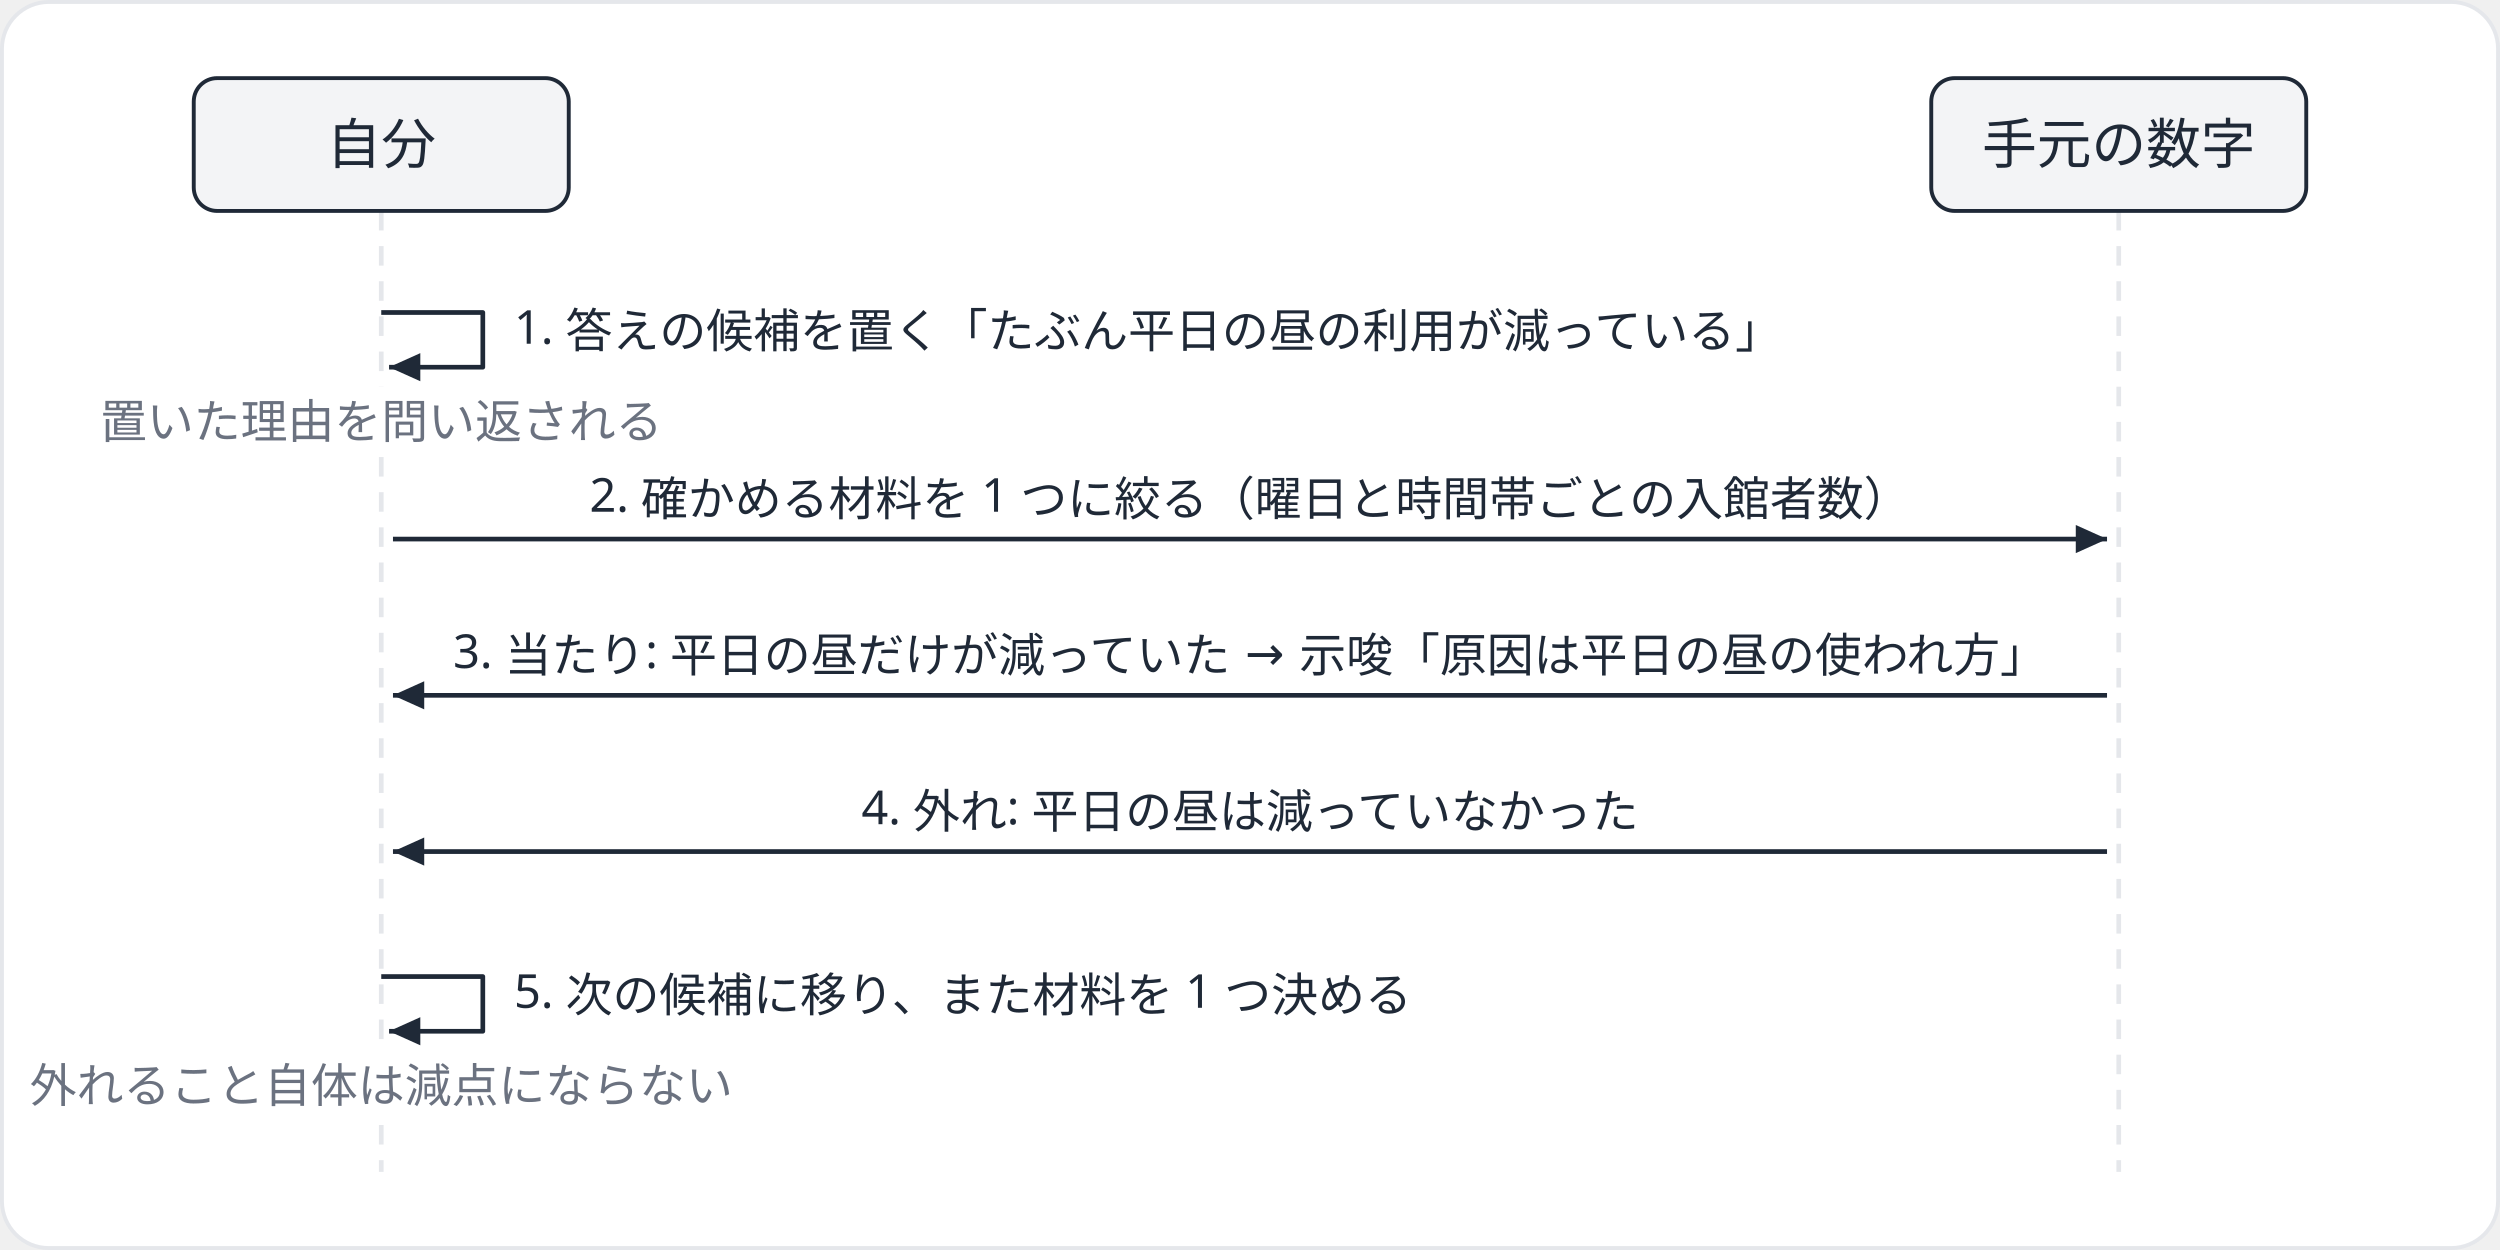
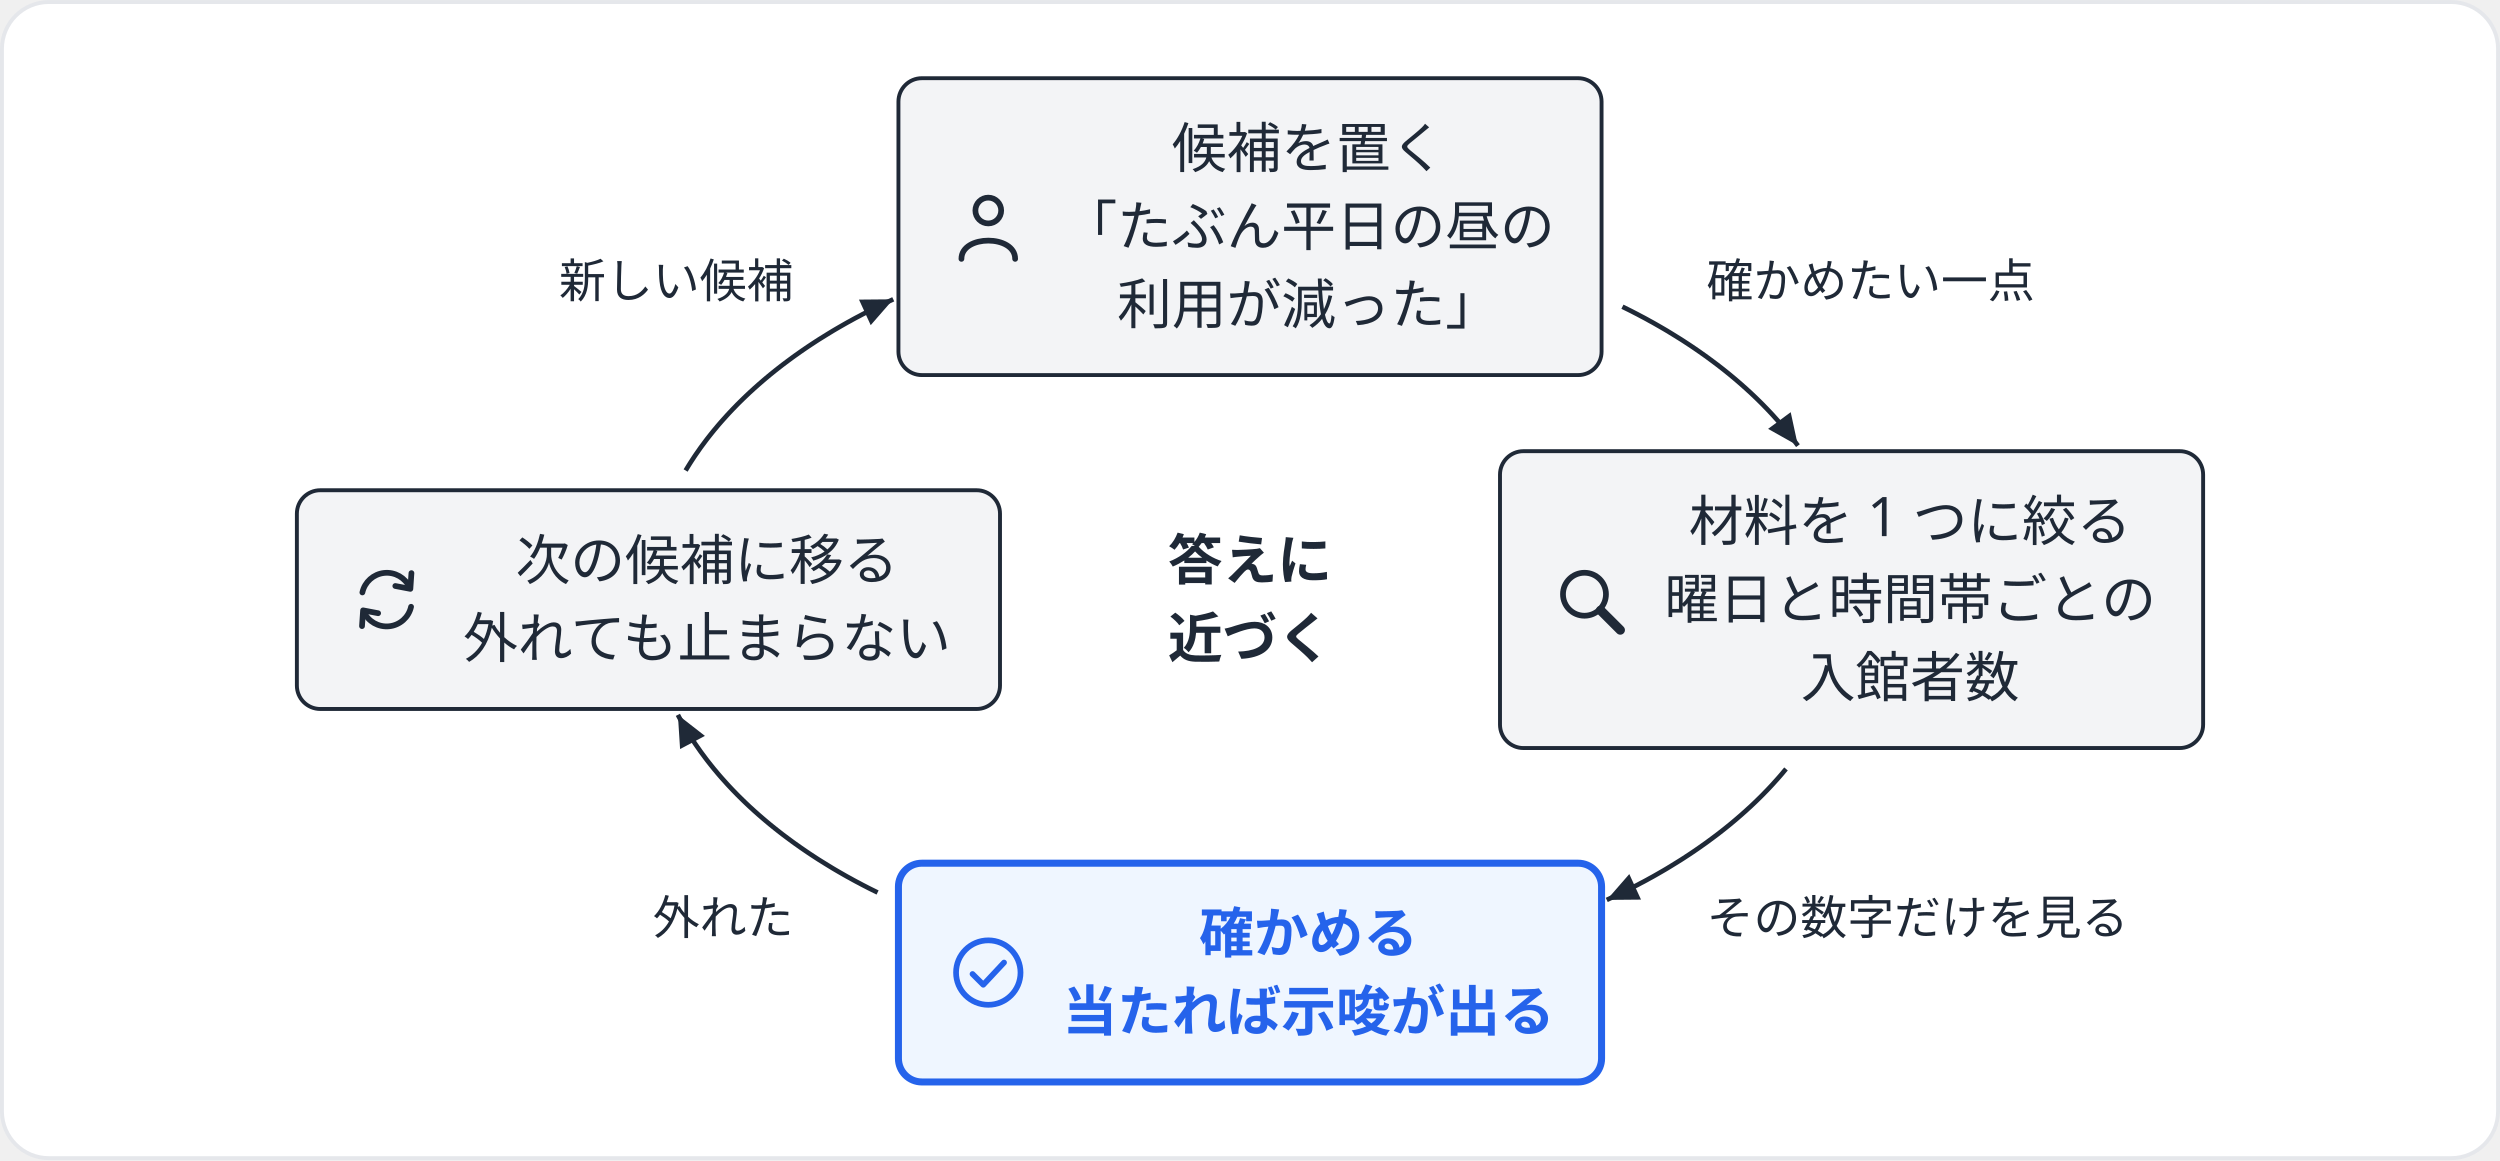
- <svg xmlns="http://www.w3.org/2000/svg" width="640" height="320" viewBox="0 0 640 320">
-   <rect x="0.5" y="0.5" width="639" height="319" rx="12" fill="#ffffff" stroke="#e5e7eb" stroke-width="1" />
-   <g transform="translate(49.6 20)">
-     <line x1="48" y1="34" x2="48" y2="280" stroke="#e5e7eb" stroke-width="1.2" stroke-dasharray="5 4" />
-     <line x1="492.8" y1="34" x2="492.8" y2="280" stroke="#e5e7eb" stroke-width="1.2" stroke-dasharray="5 4" />
-     <rect x="0" y="0" width="96" height="34" rx="6" fill="#f3f4f6" stroke="#1f2937" stroke-width="1" />
-     <text x="48" y="21.9" font-family="Hiragino Sans, Hiragino Kaku Gothic ProN, Noto Sans JP, Yu Gothic, Meiryo, sans-serif" font-size="14" fill="#1f2937" text-anchor="middle">自分</text>
-     <rect x="444.8" y="0" width="96" height="34" rx="6" fill="#f3f4f6" stroke="#1f2937" stroke-width="1" />
-     <text x="492.8" y="21.9" font-family="Hiragino Sans, Hiragino Kaku Gothic ProN, Noto Sans JP, Yu Gothic, Meiryo, sans-serif" font-size="14" fill="#1f2937" text-anchor="middle">手元の数字</text>
-     <polyline points="48,60 74,60 74,74 50,74" fill="none" stroke="#1f2937" stroke-width="1.2" stroke-linejoin="round" />
-     <polygon points="50,74 58,70.4 58,77.6" fill="#1f2937" />
-     <text x="82" y="68" font-family="Hiragino Sans, Hiragino Kaku Gothic ProN, Noto Sans JP, Yu Gothic, Meiryo, sans-serif" font-size="12" fill="#1f2937" text-anchor="start">1. 答えの候補を置く「たぶん平日の昼の利用が減っている」</text>
-     <rect x="-28" y="79" width="152" height="16" rx="3" fill="#ffffff" />
-     <text x="48" y="92.2" font-family="Hiragino Sans, Hiragino Kaku Gothic ProN, Noto Sans JP, Yu Gothic, Meiryo, sans-serif" font-size="12" fill="#6b7280" text-anchor="middle">置いた理由を問い返される</text>
-     <polyline points="51,118 489.8,118" fill="none" stroke="#1f2937" stroke-width="1.2" stroke-linejoin="round" />
-     <polygon points="489.8,118 481.8,121.6 481.8,114.4" fill="#1f2937" />
-     <text x="270.4" y="111" font-family="Hiragino Sans, Hiragino Kaku Gothic ProN, Noto Sans JP, Yu Gothic, Meiryo, sans-serif" font-size="12" fill="#1f2937" text-anchor="middle">2. 確かめる材料を 1 つに絞る（曜日と時間帯ごとの入館者数）</text>
-     <polyline points="489.8,158 51,158" fill="none" stroke="#1f2937" stroke-width="1.2" stroke-linejoin="round" />
-     <polygon points="51,158 59,154.4 59,161.6" fill="#1f2937" />
-     <text x="270.4" y="151" font-family="Hiragino Sans, Hiragino Kaku Gothic ProN, Noto Sans JP, Yu Gothic, Meiryo, sans-serif" font-size="12" fill="#1f2937" text-anchor="middle">3. 当たり: 平日の昼だけが減っていた → 示唆「原因は平日の昼の使われ方」</text>
-     <polyline points="489.8,198 51,198" fill="none" stroke="#1f2937" stroke-width="1.2" stroke-linejoin="round" />
-     <polygon points="51,198 59,194.4 59,201.6" fill="#1f2937" />
-     <text x="270.4" y="191" font-family="Hiragino Sans, Hiragino Kaku Gothic ProN, Noto Sans JP, Yu Gothic, Meiryo, sans-serif" font-size="12" fill="#1f2937" text-anchor="middle">4. 外れ: 平日の昼は減っていなかった</text>
-     <polyline points="48,230 74,230 74,244 50,244" fill="none" stroke="#1f2937" stroke-width="1.2" stroke-linejoin="round" />
-     <polygon points="50,244 58,240.4 58,247.6" fill="#1f2937" />
-     <text x="82" y="238" font-family="Hiragino Sans, Hiragino Kaku Gothic ProN, Noto Sans JP, Yu Gothic, Meiryo, sans-serif" font-size="12" fill="#1f2937" text-anchor="start">5. 次の候補に移り、また材料を 1 つ決める</text>
-     <rect x="-46" y="249" width="188" height="16" rx="3" fill="#ffffff" />
-     <text x="48" y="262.2" font-family="Hiragino Sans, Hiragino Kaku Gothic ProN, Noto Sans JP, Yu Gothic, Meiryo, sans-serif" font-size="12" fill="#6b7280" text-anchor="middle">外れること自体は減点にならない</text>
+ <svg xmlns="http://www.w3.org/2000/svg" width="640" height="297" viewBox="0 0 640 296.96">
+   <rect x="0.5" y="0.5" width="639" height="295.96" rx="12" fill="#ffffff" stroke="#e5e7eb" stroke-width="1" />
+   <g transform="translate(76 20)">
+     <g transform="translate(244 133.48)">
+       <polyline points="95.34,-74.98 96.13,-74.59 96.92,-74.2 97.7,-73.81 98.47,-73.41 99.25,-73.01 100.01,-72.6 100.78,-72.2 101.54,-71.79 102.29,-71.37 103.05,-70.96 103.79,-70.54 104.54,-70.11 105.27,-69.69 106.01,-69.26 106.74,-68.83 107.46,-68.39 108.18,-67.95 108.89,-67.51 109.6,-67.07 110.31,-66.63 111.01,-66.18 111.71,-65.72 112.4,-65.27 113.09,-64.81 113.77,-64.35 114.44,-63.89 115.12,-63.42 115.78,-62.95 116.45,-62.48 117.1,-62.01 117.75,-61.53 118.4,-61.05 119.04,-60.57 119.68,-60.09 120.31,-59.6 120.94,-59.11 121.56,-58.62 122.18,-58.12 122.79,-57.63 123.39,-57.13 123.99,-56.63 124.59,-56.12 125.18,-55.61 125.76,-55.11 126.34,-54.59 126.92,-54.08 127.48,-53.56 128.05,-53.05 128.6,-52.53 129.16,-52 129.7,-51.48 130.24,-50.95 130.78,-50.42 131.31,-49.89 131.83,-49.35 132.35,-48.82 132.86,-48.28 133.37,-47.74 133.87,-47.2 134.36,-46.65 134.85,-46.11 135.34,-45.56 135.82,-45.01 136.29,-44.46 136.75,-43.9 137.22,-43.35 137.67,-42.79 138.12,-42.23 138.56,-41.67 139,-41.11 139.43,-40.54 139.85,-39.97 140.27,-39.41" fill="none" stroke="#1f2937" stroke-width="1.2" stroke-linejoin="round" />
+       <polygon points="140.27,-39.41 132.63,-43.71 138.42,-47.98" fill="#1f2937" />
+       <polyline points="137.22,43.35 136.75,43.9 136.29,44.46 135.82,45.01 135.34,45.56 134.85,46.11 134.36,46.65 133.87,47.2 133.37,47.74 132.86,48.28 132.35,48.82 131.83,49.35 131.31,49.89 130.78,50.42 130.24,50.95 129.7,51.48 129.16,52 128.6,52.53 128.05,53.05 127.48,53.56 126.92,54.08 126.34,54.59 125.76,55.11 125.18,55.61 124.59,56.12 123.99,56.63 123.39,57.13 122.79,57.63 122.18,58.12 121.56,58.62 120.94,59.11 120.31,59.6 119.68,60.09 119.04,60.57 118.4,61.05 117.75,61.53 117.1,62.01 116.45,62.48 115.78,62.95 115.12,63.42 114.44,63.89 113.77,64.35 113.09,64.81 112.4,65.27 111.71,65.72 111.01,66.18 110.31,66.63 109.6,67.07 108.89,67.51 108.18,67.95 107.46,68.39 106.74,68.83 106.01,69.26 105.27,69.69 104.54,70.11 103.79,70.54 103.05,70.96 102.29,71.37 101.54,71.79 100.78,72.2 100.01,72.6 99.25,73.01 98.47,73.41 97.7,73.81 96.92,74.2 96.13,74.59 95.34,74.98 94.55,75.37 93.75,75.75 92.95,76.13 92.14,76.5 91.33,76.88" fill="none" stroke="#1f2937" stroke-width="1.2" stroke-linejoin="round" />
+       <polygon points="91.33,76.88 97.1,70.26 100.1,76.8" fill="#1f2937" />
+       <polyline points="-95.34,74.98 -96.13,74.59 -96.92,74.2 -97.7,73.81 -98.47,73.41 -99.25,73.01 -100.01,72.6 -100.78,72.2 -101.54,71.79 -102.29,71.37 -103.05,70.96 -103.79,70.54 -104.54,70.11 -105.27,69.69 -106.01,69.26 -106.74,68.83 -107.46,68.39 -108.18,67.95 -108.89,67.51 -109.6,67.07 -110.31,66.63 -111.01,66.18 -111.71,65.72 -112.4,65.27 -113.09,64.81 -113.77,64.35 -114.44,63.89 -115.12,63.42 -115.78,62.95 -116.45,62.48 -117.1,62.01 -117.75,61.53 -118.4,61.05 -119.04,60.57 -119.68,60.09 -120.31,59.6 -120.94,59.11 -121.56,58.62 -122.18,58.12 -122.79,57.63 -123.39,57.13 -123.99,56.63 -124.59,56.12 -125.18,55.61 -125.76,55.11 -126.34,54.59 -126.92,54.08 -127.48,53.56 -128.05,53.05 -128.6,52.53 -129.16,52 -129.7,51.48 -130.24,50.95 -130.78,50.42 -131.31,49.89 -131.83,49.35 -132.35,48.82 -132.86,48.28 -133.37,47.74 -133.87,47.2 -134.36,46.65 -134.85,46.11 -135.34,45.56 -135.82,45.01 -136.29,44.46 -136.75,43.9 -137.22,43.35 -137.67,42.79 -138.12,42.23 -138.56,41.67 -139,41.11 -139.43,40.54 -139.85,39.97 -140.27,39.41 -140.69,38.84 -141.09,38.26 -141.49,37.69 -141.89,37.12 -142.28,36.54 -142.66,35.96 -143.04,35.38 -143.41,34.8 -143.77,34.22 -144.13,33.63 -144.48,33.05 -144.83,32.46 -145.17,31.87 -145.5,31.28 -145.83,30.69 -146.15,30.1 -146.46,29.5" fill="none" stroke="#1f2937" stroke-width="1.2" stroke-linejoin="round" />
+       <polygon points="-146.46,29.5 -139.54,34.89 -145.9,38.26" fill="#1f2937" />
+       <polyline points="-144.48,-33.05 -144.13,-33.63 -143.77,-34.22 -143.41,-34.8 -143.04,-35.38 -142.66,-35.96 -142.28,-36.54 -141.89,-37.12 -141.49,-37.69 -141.09,-38.26 -140.69,-38.84 -140.27,-39.41 -139.85,-39.97 -139.43,-40.54 -139,-41.11 -138.56,-41.67 -138.12,-42.23 -137.67,-42.79 -137.22,-43.35 -136.75,-43.9 -136.29,-44.46 -135.82,-45.01 -135.34,-45.56 -134.85,-46.11 -134.36,-46.65 -133.87,-47.2 -133.37,-47.74 -132.86,-48.28 -132.35,-48.82 -131.83,-49.35 -131.31,-49.89 -130.78,-50.42 -130.24,-50.95 -129.7,-51.48 -129.16,-52 -128.6,-52.53 -128.05,-53.05 -127.48,-53.56 -126.92,-54.08 -126.34,-54.59 -125.76,-55.11 -125.18,-55.61 -124.59,-56.12 -123.99,-56.63 -123.39,-57.13 -122.79,-57.63 -122.18,-58.12 -121.56,-58.62 -120.94,-59.11 -120.31,-59.6 -119.68,-60.09 -119.04,-60.57 -118.4,-61.05 -117.75,-61.53 -117.1,-62.01 -116.45,-62.48 -115.78,-62.95 -115.12,-63.42 -114.44,-63.89 -113.77,-64.35 -113.09,-64.81 -112.4,-65.27 -111.71,-65.72 -111.01,-66.18 -110.31,-66.63 -109.6,-67.07 -108.89,-67.51 -108.18,-67.95 -107.46,-68.39 -106.74,-68.83 -106.01,-69.26 -105.27,-69.69 -104.54,-70.11 -103.79,-70.54 -103.05,-70.96 -102.29,-71.37 -101.54,-71.79 -100.78,-72.2 -100.01,-72.6 -99.25,-73.01 -98.47,-73.41 -97.7,-73.81 -96.92,-74.2 -96.13,-74.59 -95.34,-74.98 -94.55,-75.37 -93.75,-75.75 -92.95,-76.13 -92.14,-76.5 -91.33,-76.88" fill="none" stroke="#1f2937" stroke-width="1.2" stroke-linejoin="round" />
+       <polygon points="-91.33,-76.88 -97.1,-70.26 -100.1,-76.8" fill="#1f2937" />
+       <rect x="-90" y="-133.48" width="180" height="76" rx="6" fill="#f3f4f6" stroke="#1f2937" stroke-width="1" />
+       <g transform="translate(-78 -106.48) scale(0.9167)" fill="none" stroke="#1f2937" stroke-width="1.6" stroke-linecap="round" stroke-linejoin="round">
+         <circle cx="12" cy="7.5" r="3.6" />
+         <path d="M4.5 21 C4.5 14.2 19.5 14.2 19.5 21" />
+       </g>
+       <text x="15" y="-110.58" font-family="Hiragino Sans, Hiragino Kaku Gothic ProN, Noto Sans JP, Yu Gothic, Meiryo, sans-serif" font-size="14" fill="#1f2937" text-anchor="middle">候補を置く</text>
+       <text x="15" y="-90.58" font-family="Hiragino Sans, Hiragino Kaku Gothic ProN, Noto Sans JP, Yu Gothic, Meiryo, sans-serif" font-size="14" fill="#1f2937" text-anchor="middle">「たぶん平日の昼の</text>
+       <text x="15" y="-70.58" font-family="Hiragino Sans, Hiragino Kaku Gothic ProN, Noto Sans JP, Yu Gothic, Meiryo, sans-serif" font-size="14" fill="#1f2937" text-anchor="middle">利用が減った」</text>
+       <rect x="64" y="-38" width="180" height="76" rx="6" fill="#f3f4f6" stroke="#1f2937" stroke-width="1" />
+       <g transform="translate(76 -11) scale(0.9167)" fill="none" stroke="#1f2937" stroke-width="1.6" stroke-linecap="round" stroke-linejoin="round">
+         <circle cx="10.5" cy="10.5" r="6" />
+         <path d="M15 15 L20.5 20.5" stroke-width="2.6" />
+       </g>
+       <text x="169" y="-15.1" font-family="Hiragino Sans, Hiragino Kaku Gothic ProN, Noto Sans JP, Yu Gothic, Meiryo, sans-serif" font-size="14" fill="#1f2937" text-anchor="middle">材料を 1 つに絞る</text>
+       <text x="169" y="4.9" font-family="Hiragino Sans, Hiragino Kaku Gothic ProN, Noto Sans JP, Yu Gothic, Meiryo, sans-serif" font-size="14" fill="#1f2937" text-anchor="middle">曜日と時間帯ごとの</text>
+       <text x="169" y="24.9" font-family="Hiragino Sans, Hiragino Kaku Gothic ProN, Noto Sans JP, Yu Gothic, Meiryo, sans-serif" font-size="14" fill="#1f2937" text-anchor="middle">入館者数</text>
+       <rect x="-90" y="67.48" width="180" height="56" rx="6" fill="#eff6ff" stroke="#2563eb" stroke-width="1.8" />
+       <g transform="translate(-78 84.48) scale(0.9167)" fill="none" stroke="#2563eb" stroke-width="1.6" stroke-linecap="round" stroke-linejoin="round">
+         <circle cx="12" cy="12" r="9" />
+         <path d="M7.6 12.4 L10.6 15.4 L16.4 9.2" />
+       </g>
+       <text x="15" y="90.38" font-family="Hiragino Sans, Hiragino Kaku Gothic ProN, Noto Sans JP, Yu Gothic, Meiryo, sans-serif" font-size="14" fill="#2563eb" text-anchor="middle" font-weight="600">確かめる</text>
+       <text x="15" y="110.38" font-family="Hiragino Sans, Hiragino Kaku Gothic ProN, Noto Sans JP, Yu Gothic, Meiryo, sans-serif" font-size="14" fill="#2563eb" text-anchor="middle" font-weight="600">当たれば示唆が出る</text>
+       <rect x="-244" y="-28" width="180" height="56" rx="6" fill="#f3f4f6" stroke="#1f2937" stroke-width="1" />
+       <g transform="translate(-232 -11) scale(0.9167)" fill="none" stroke="#1f2937" stroke-width="1.6" stroke-linecap="round" stroke-linejoin="round">
+         <path d="M5.2 10 A7 7 0 0 1 18.4 8.6" />
+         <path d="M18.9 4.6 L18.6 9 L14.4 8.2" />
+         <path d="M18.8 14 A7 7 0 0 1 5.6 15.4" />
+         <path d="M5.1 19.4 L5.4 15 L9.6 15.8" />
+       </g>
+       <text x="-139" y="-5.1" font-family="Hiragino Sans, Hiragino Kaku Gothic ProN, Noto Sans JP, Yu Gothic, Meiryo, sans-serif" font-size="14" fill="#1f2937" text-anchor="middle">次の候補に移る</text>
+       <text x="-139" y="14.9" font-family="Hiragino Sans, Hiragino Kaku Gothic ProN, Noto Sans JP, Yu Gothic, Meiryo, sans-serif" font-size="14" fill="#1f2937" text-anchor="middle">外れても止まらない</text>
+       <text x="158.89" y="-77.31" font-family="Hiragino Sans, Hiragino Kaku Gothic ProN, Noto Sans JP, Yu Gothic, Meiryo, sans-serif" font-size="12" fill="#1f2937" text-anchor="middle">確かめたい一点</text>
+       <text x="170.89" y="85.71" font-family="Hiragino Sans, Hiragino Kaku Gothic ProN, Noto Sans JP, Yu Gothic, Meiryo, sans-serif" font-size="12" fill="#1f2937" text-anchor="middle">その数字だけを見る</text>
+       <text x="-134.89" y="85.71" font-family="Hiragino Sans, Hiragino Kaku Gothic ProN, Noto Sans JP, Yu Gothic, Meiryo, sans-serif" font-size="12" fill="#1f2937" text-anchor="middle">外れた</text>
+       <text x="-146.89" y="-77.31" font-family="Hiragino Sans, Hiragino Kaku Gothic ProN, Noto Sans JP, Yu Gothic, Meiryo, sans-serif" font-size="12" fill="#1f2937" text-anchor="middle">新しい候補</text>
+       <text x="0" y="-5.1" font-family="Hiragino Sans, Hiragino Kaku Gothic ProN, Noto Sans JP, Yu Gothic, Meiryo, sans-serif" font-size="14" fill="#1f2937" text-anchor="middle" font-weight="600">答えに</text>
+       <text x="0" y="14.9" font-family="Hiragino Sans, Hiragino Kaku Gothic ProN, Noto Sans JP, Yu Gothic, Meiryo, sans-serif" font-size="14" fill="#1f2937" text-anchor="middle" font-weight="600">近づく</text>
+     </g>
  </g>
</svg>
